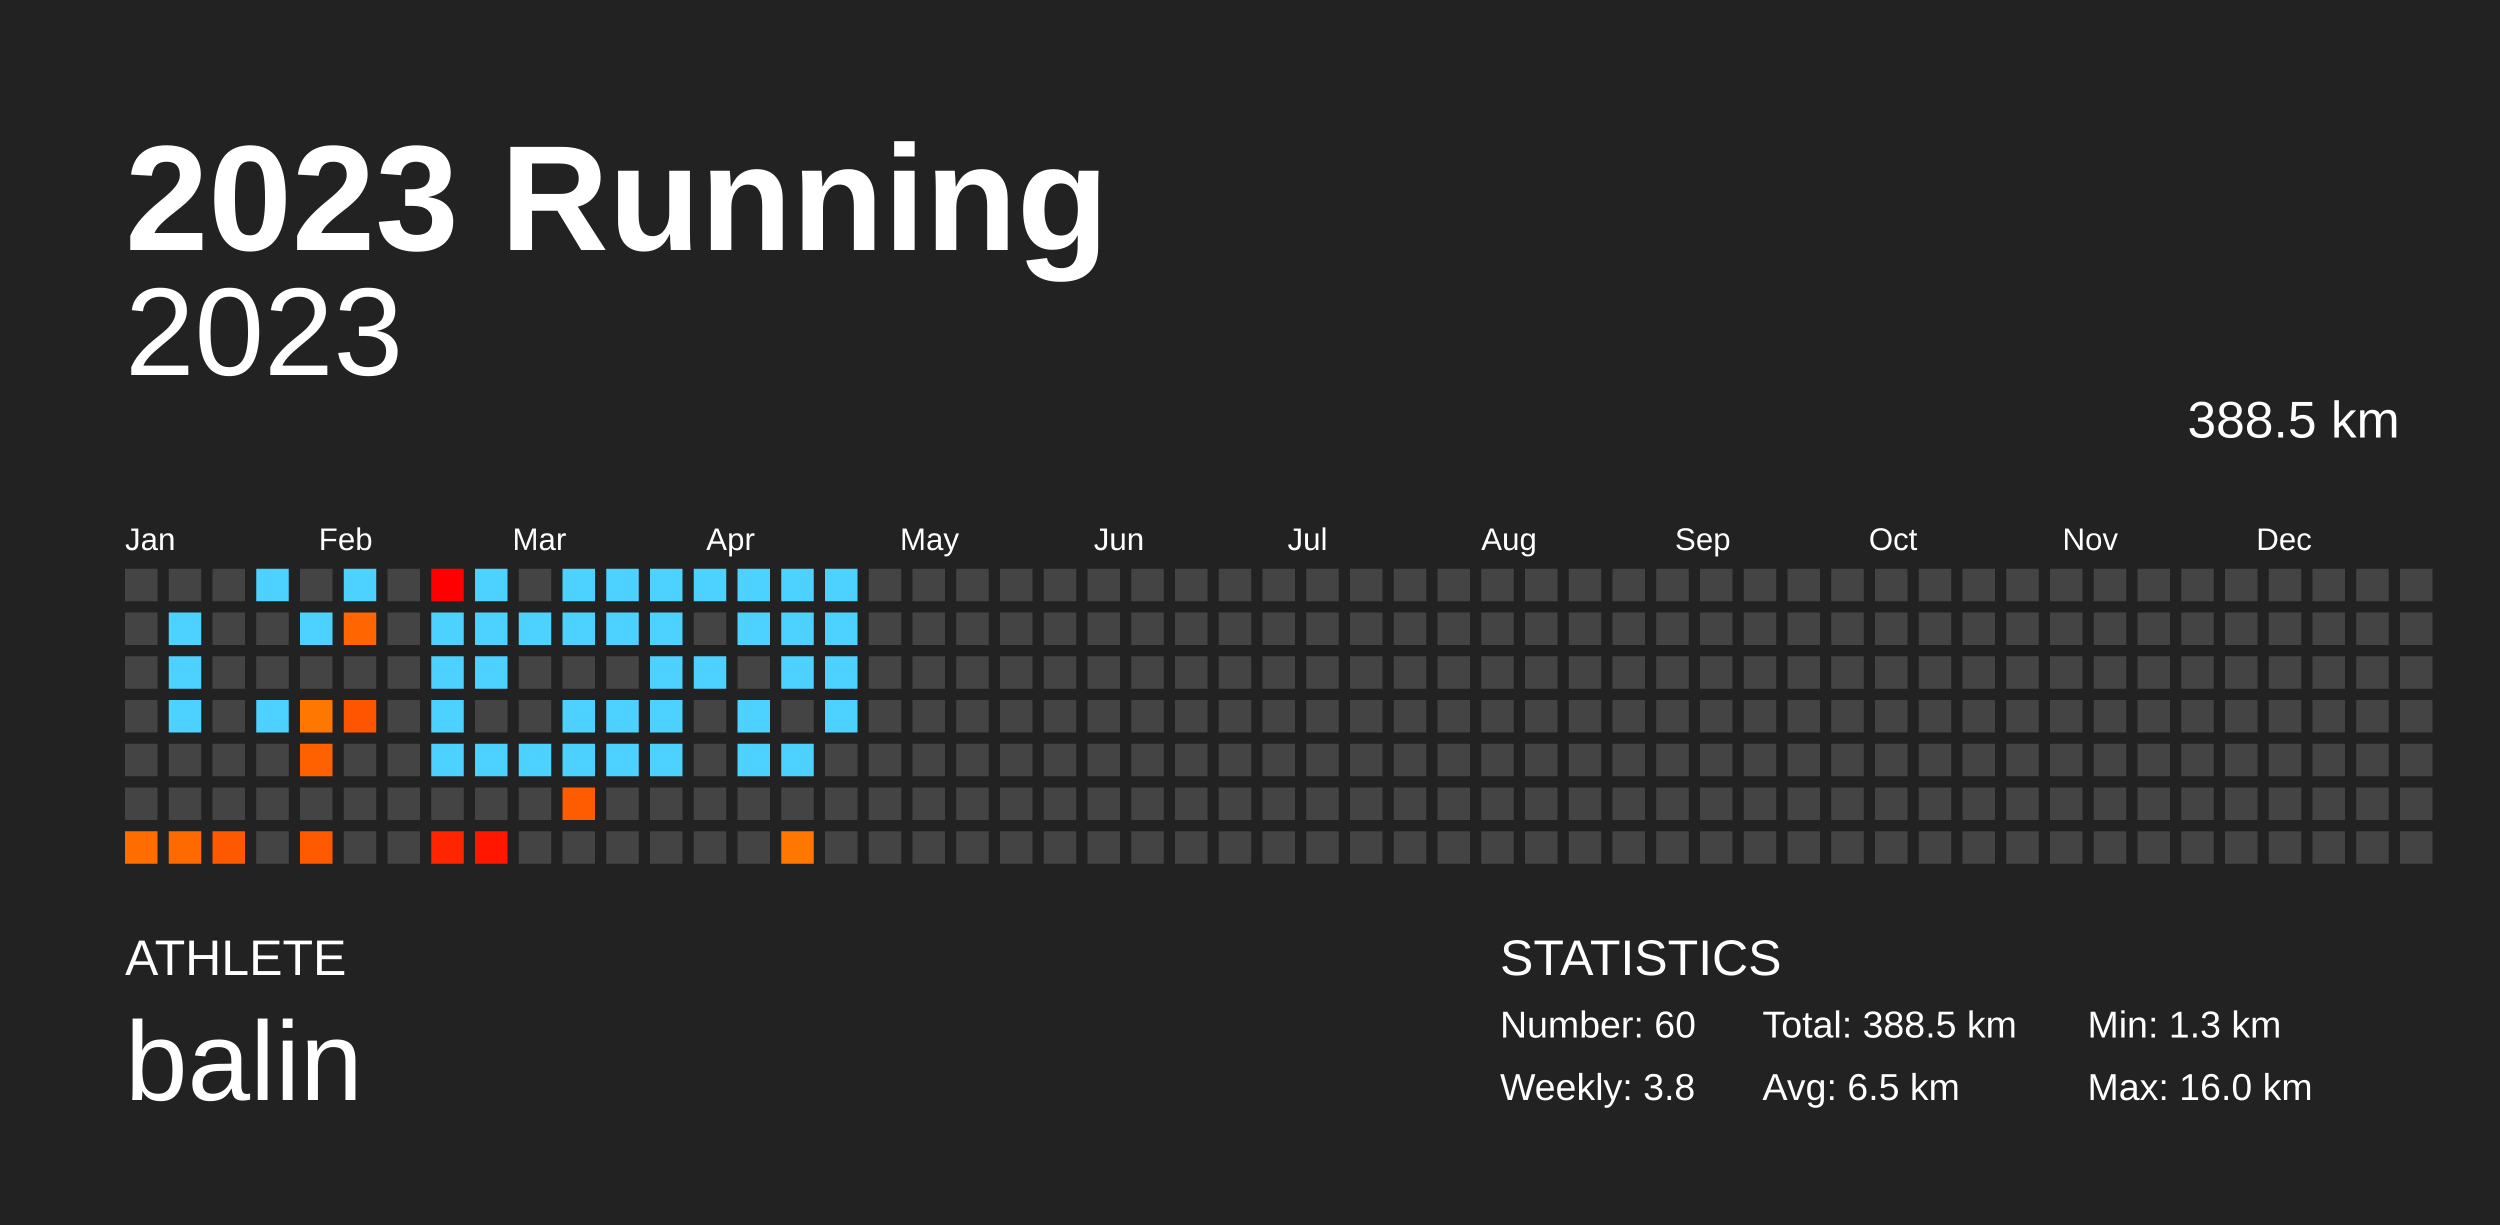
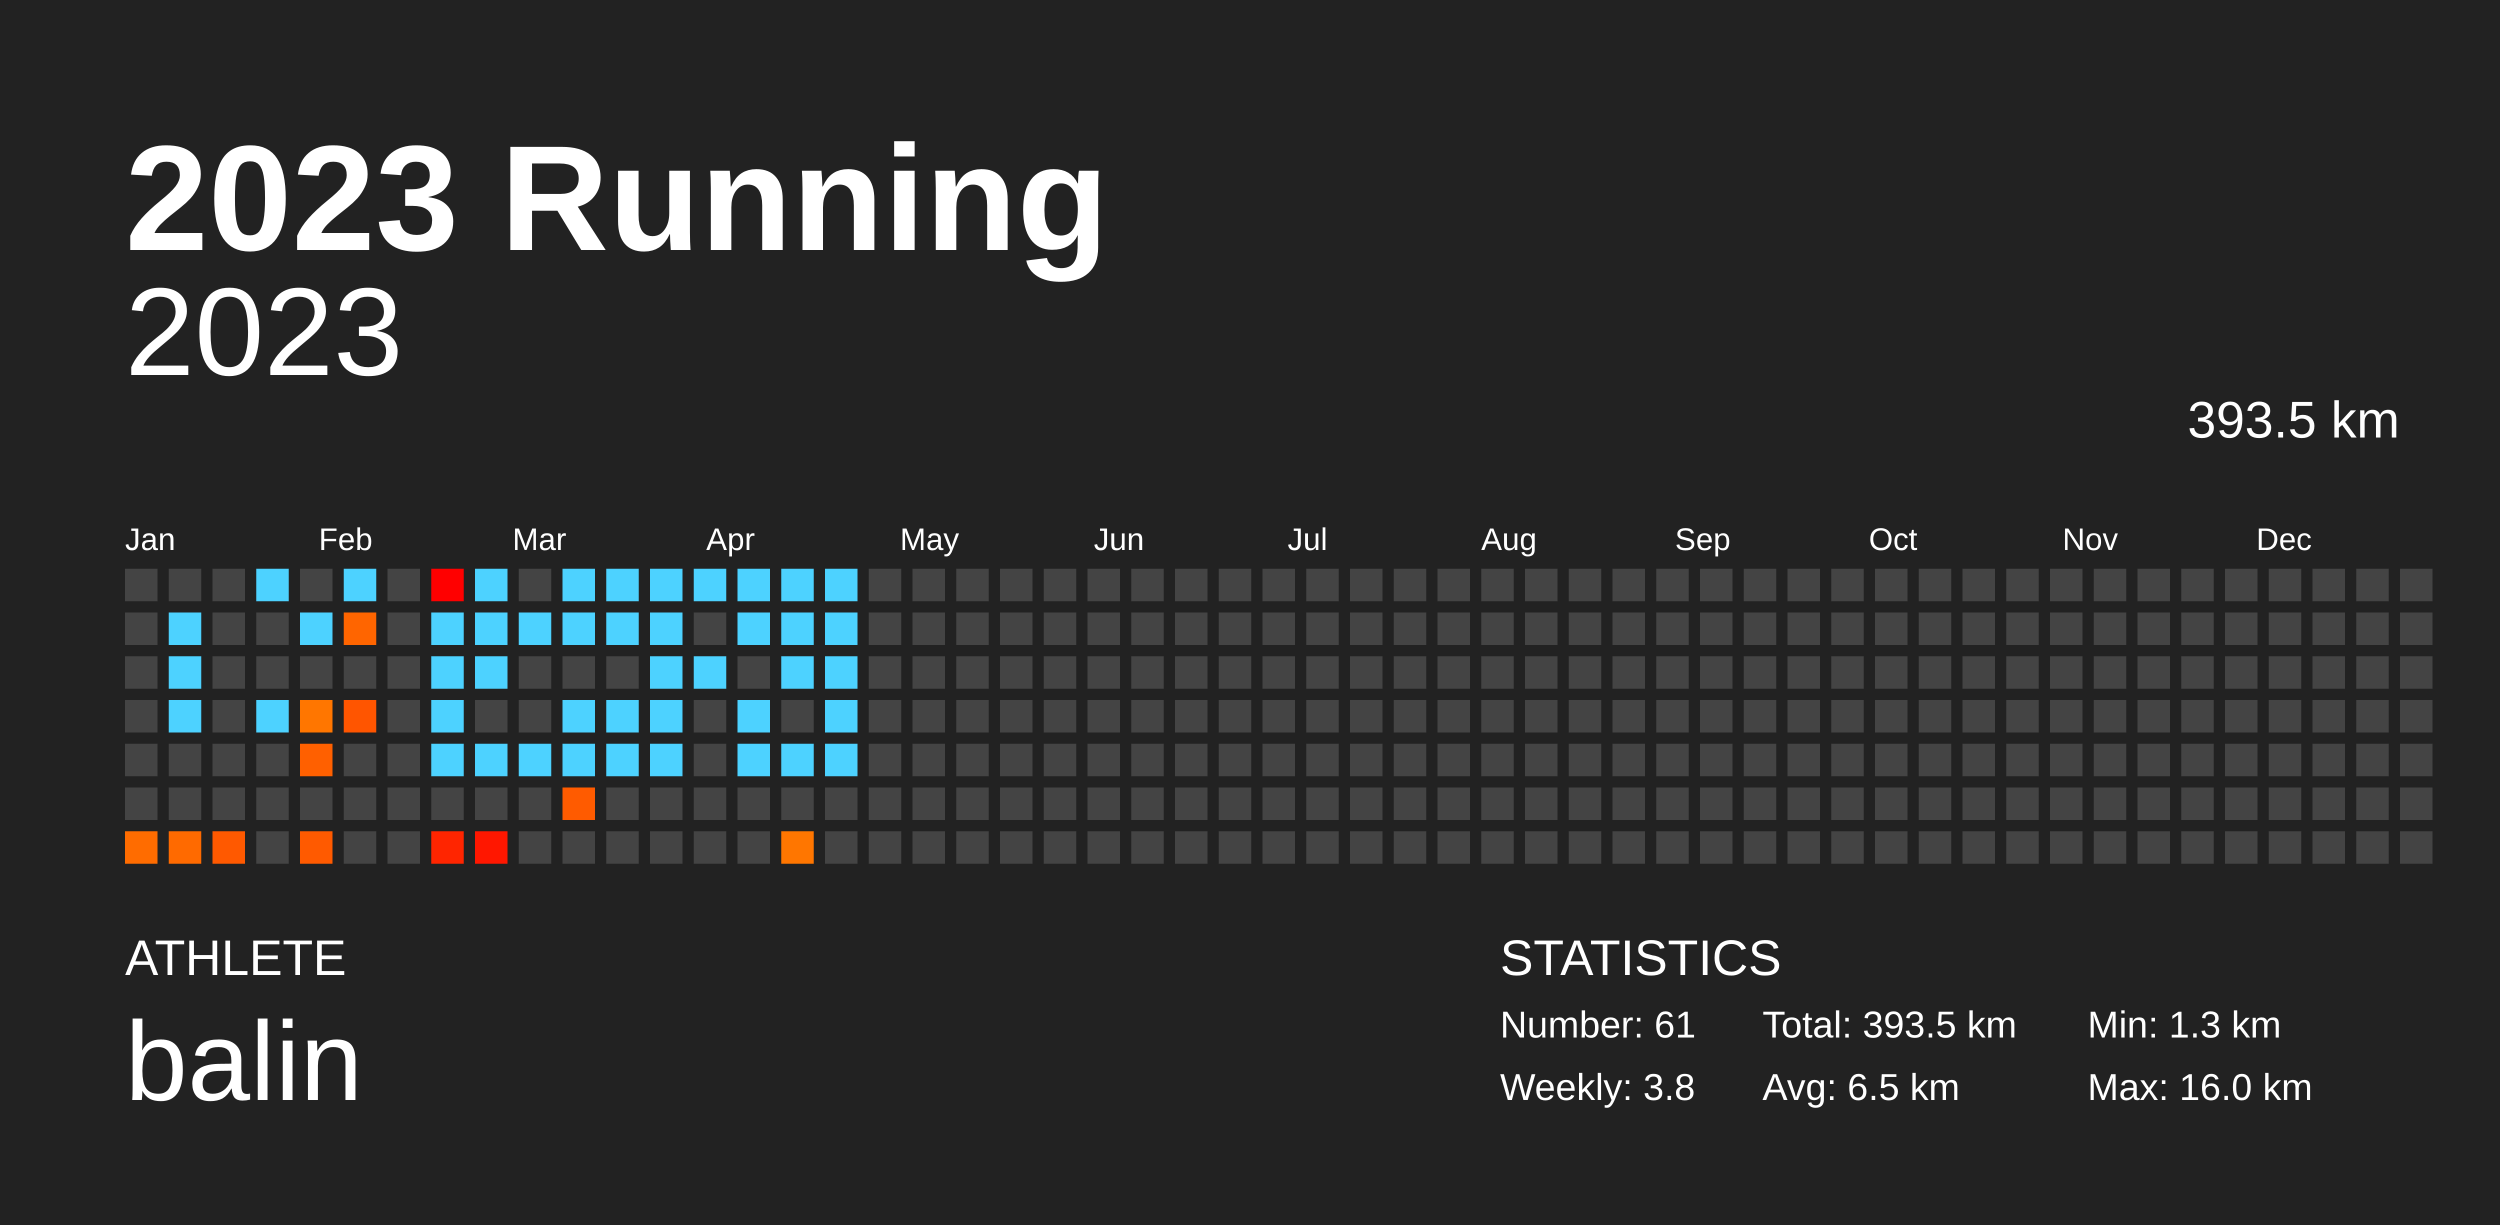
<svg xmlns="http://www.w3.org/2000/svg" baseProfile="full" height="98mm" version="1.1" viewBox="0,0,200,98" width="200mm">
  <defs />
  <rect fill="#222222" height="98" width="200" x="0" y="0" />
  <text fill="#FFFFFF" style="font-size:12px; font-family:Arial; font-weight:bold;" x="10" y="20">2023 Running</text>
  <text fill="#FFFFFF" style="font-size:4px; font-family:Arial" x="10" y="78">ATHLETE</text>
  <text fill="#FFFFFF" style="font-size:9px; font-family:Arial" x="10" y="88">balin</text>
  <text fill="#FFFFFF" style="font-size:4px; font-family:Arial" x="120" y="78">STATISTICS</text>
-   <text fill="#FFFFFF" style="font-size:3px; font-family:Arial" x="120" y="83">Number: 60</text>
+   <text fill="#FFFFFF" style="font-size:3px; font-family:Arial" x="120" y="83">Number: 61</text>
  <text fill="#FFFFFF" style="font-size:3px; font-family:Arial" x="120" y="88">Weekly: 3.8</text>
-   <text fill="#FFFFFF" style="font-size:3px; font-family:Arial" x="141" y="83">Total: 388.5 km</text>
+   <text fill="#FFFFFF" style="font-size:3px; font-family:Arial" x="141" y="83">Total: 393.5 km</text>
  <text fill="#FFFFFF" style="font-size:3px; font-family:Arial" x="141" y="88">Avg: 6.5 km</text>
  <text fill="#FFFFFF" style="font-size:3px; font-family:Arial" x="167" y="83">Min: 1.3 km</text>
  <text fill="#FFFFFF" style="font-size:3px; font-family:Arial" x="167" y="88">Max: 16.0 km</text>
  <text alignment-baseline="hanging" fill="#FFFFFF" style="font-size:10.0px; font-family:Arial;" x="10" y="30">2023</text>
-   <text alignment-baseline="hanging" fill="#FFFFFF" style="font-size:4.125px; font-family:Arial;" x="175" y="35">388.5 km</text>
+   <text alignment-baseline="hanging" fill="#FFFFFF" style="font-size:4.125px; font-family:Arial;" x="175" y="35">393.5 km</text>
  <text fill="#FFFFFF" style="font-size:2.5px; font-family:Arial" x="10.0" y="44">Jan</text>
  <text fill="#FFFFFF" style="font-size:2.5px; font-family:Arial" x="25.5" y="44">Feb</text>
  <text fill="#FFFFFF" style="font-size:2.5px; font-family:Arial" x="41.0" y="44">Mar</text>
  <text fill="#FFFFFF" style="font-size:2.5px; font-family:Arial" x="56.5" y="44">Apr</text>
  <text fill="#FFFFFF" style="font-size:2.5px; font-family:Arial" x="72.0" y="44">May</text>
  <text fill="#FFFFFF" style="font-size:2.5px; font-family:Arial" x="87.5" y="44">Jun</text>
  <text fill="#FFFFFF" style="font-size:2.5px; font-family:Arial" x="103.0" y="44">Jul</text>
  <text fill="#FFFFFF" style="font-size:2.5px; font-family:Arial" x="118.5" y="44">Aug</text>
  <text fill="#FFFFFF" style="font-size:2.5px; font-family:Arial" x="134.0" y="44">Sep</text>
  <text fill="#FFFFFF" style="font-size:2.5px; font-family:Arial" x="149.5" y="44">Oct</text>
  <text fill="#FFFFFF" style="font-size:2.5px; font-family:Arial" x="165.0" y="44">Nov</text>
  <text fill="#FFFFFF" style="font-size:2.5px; font-family:Arial" x="180.5" y="44">Dec</text>
  <rect fill="#444444" height="2.6" width="2.6" x="10.0" y="45.5" />
  <rect fill="#444444" height="2.6" width="2.6" x="10.0" y="49.0" />
  <rect fill="#444444" height="2.6" width="2.6" x="10.0" y="52.5" />
  <rect fill="#444444" height="2.6" width="2.6" x="10.0" y="56.0" />
  <rect fill="#444444" height="2.6" width="2.6" x="10.0" y="59.5" />
  <rect fill="#444444" height="2.6" width="2.6" x="10.0" y="63.0" />
  <rect fill="#ff6c00" height="2.6" width="2.6" x="10.0" y="66.5" />
  <rect fill="#444444" height="2.6" width="2.6" x="13.5" y="45.5" />
  <rect fill="#4dd2ff" height="2.6" width="2.6" x="13.5" y="49.0" />
  <rect fill="#4dd2ff" height="2.6" width="2.6" x="13.5" y="52.5" />
  <rect fill="#4dd2ff" height="2.6" width="2.6" x="13.5" y="56.0" />
  <rect fill="#444444" height="2.6" width="2.6" x="13.5" y="59.5" />
  <rect fill="#444444" height="2.6" width="2.6" x="13.5" y="63.0" />
  <rect fill="#ff6a00" height="2.6" width="2.6" x="13.5" y="66.5" />
  <rect fill="#444444" height="2.6" width="2.6" x="17.0" y="45.5" />
  <rect fill="#444444" height="2.6" width="2.6" x="17.0" y="49.0" />
  <rect fill="#444444" height="2.6" width="2.6" x="17.0" y="52.5" />
  <rect fill="#444444" height="2.6" width="2.6" x="17.0" y="56.0" />
  <rect fill="#444444" height="2.6" width="2.6" x="17.0" y="59.5" />
  <rect fill="#444444" height="2.6" width="2.6" x="17.0" y="63.0" />
  <rect fill="#ff5900" height="2.6" width="2.6" x="17.0" y="66.5" />
  <rect fill="#4dd2ff" height="2.6" width="2.6" x="20.5" y="45.5" />
  <rect fill="#444444" height="2.6" width="2.6" x="20.5" y="49.0" />
  <rect fill="#444444" height="2.6" width="2.6" x="20.5" y="52.5" />
  <rect fill="#4dd2ff" height="2.6" width="2.6" x="20.5" y="56.0" />
  <rect fill="#444444" height="2.6" width="2.6" x="20.5" y="59.5" />
  <rect fill="#444444" height="2.6" width="2.6" x="20.5" y="63.0" />
  <rect fill="#444444" height="2.6" width="2.6" x="20.5" y="66.5" />
  <rect fill="#444444" height="2.6" width="2.6" x="24.0" y="45.5" />
  <rect fill="#4dd2ff" height="2.6" width="2.6" x="24.0" y="49.0" />
  <rect fill="#444444" height="2.6" width="2.6" x="24.0" y="52.5" />
  <rect fill="#ff7600" height="2.6" width="2.6" x="24.0" y="56.0" />
  <rect fill="#ff6000" height="2.6" width="2.6" x="24.0" y="59.5" />
  <rect fill="#444444" height="2.6" width="2.6" x="24.0" y="63.0" />
  <rect fill="#ff5a00" height="2.6" width="2.6" x="24.0" y="66.5" />
  <rect fill="#4dd2ff" height="2.6" width="2.6" x="27.5" y="45.5" />
  <rect fill="#ff6500" height="2.6" width="2.6" x="27.5" y="49.0" />
  <rect fill="#444444" height="2.6" width="2.6" x="27.5" y="52.5" />
  <rect fill="#ff5500" height="2.6" width="2.6" x="27.5" y="56.0" />
  <rect fill="#444444" height="2.6" width="2.6" x="27.5" y="59.5" />
  <rect fill="#444444" height="2.6" width="2.6" x="27.5" y="63.0" />
  <rect fill="#444444" height="2.6" width="2.6" x="27.5" y="66.5" />
  <rect fill="#444444" height="2.6" width="2.6" x="31.0" y="45.5" />
  <rect fill="#444444" height="2.6" width="2.6" x="31.0" y="49.0" />
  <rect fill="#444444" height="2.6" width="2.6" x="31.0" y="52.5" />
  <rect fill="#444444" height="2.6" width="2.6" x="31.0" y="56.0" />
  <rect fill="#444444" height="2.6" width="2.6" x="31.0" y="59.5" />
  <rect fill="#444444" height="2.6" width="2.6" x="31.0" y="63.0" />
  <rect fill="#444444" height="2.6" width="2.6" x="31.0" y="66.5" />
  <rect fill="#ff0000" height="2.6" width="2.6" x="34.5" y="45.5" />
  <rect fill="#4dd2ff" height="2.6" width="2.6" x="34.5" y="49.0" />
  <rect fill="#4dd2ff" height="2.6" width="2.6" x="34.5" y="52.5" />
  <rect fill="#4dd2ff" height="2.6" width="2.6" x="34.5" y="56.0" />
  <rect fill="#4dd2ff" height="2.6" width="2.6" x="34.5" y="59.5" />
  <rect fill="#444444" height="2.6" width="2.6" x="34.5" y="63.0" />
  <rect fill="#ff2500" height="2.6" width="2.6" x="34.5" y="66.5" />
  <rect fill="#4dd2ff" height="2.6" width="2.6" x="38.0" y="45.5" />
  <rect fill="#4dd2ff" height="2.6" width="2.6" x="38.0" y="49.0" />
  <rect fill="#4dd2ff" height="2.6" width="2.6" x="38.0" y="52.5" />
  <rect fill="#444444" height="2.6" width="2.6" x="38.0" y="56.0" />
  <rect fill="#4dd2ff" height="2.6" width="2.6" x="38.0" y="59.5" />
  <rect fill="#444444" height="2.6" width="2.6" x="38.0" y="63.0" />
  <rect fill="#ff1700" height="2.6" width="2.6" x="38.0" y="66.5" />
  <rect fill="#444444" height="2.6" width="2.6" x="41.5" y="45.5" />
  <rect fill="#4dd2ff" height="2.6" width="2.6" x="41.5" y="49.0" />
  <rect fill="#444444" height="2.6" width="2.6" x="41.5" y="52.5" />
  <rect fill="#444444" height="2.6" width="2.6" x="41.5" y="56.0" />
  <rect fill="#4dd2ff" height="2.6" width="2.6" x="41.5" y="59.5" />
  <rect fill="#444444" height="2.6" width="2.6" x="41.5" y="63.0" />
  <rect fill="#444444" height="2.6" width="2.6" x="41.5" y="66.5" />
  <rect fill="#4dd2ff" height="2.6" width="2.6" x="45.0" y="45.5" />
  <rect fill="#4dd2ff" height="2.6" width="2.6" x="45.0" y="49.0" />
  <rect fill="#444444" height="2.6" width="2.6" x="45.0" y="52.5" />
  <rect fill="#4dd2ff" height="2.6" width="2.6" x="45.0" y="56.0" />
  <rect fill="#4dd2ff" height="2.6" width="2.6" x="45.0" y="59.5" />
  <rect fill="#ff5b00" height="2.6" width="2.6" x="45.0" y="63.0" />
  <rect fill="#444444" height="2.6" width="2.6" x="45.0" y="66.5" />
  <rect fill="#4dd2ff" height="2.6" width="2.6" x="48.5" y="45.5" />
  <rect fill="#4dd2ff" height="2.6" width="2.6" x="48.5" y="49.0" />
  <rect fill="#444444" height="2.6" width="2.6" x="48.5" y="52.5" />
  <rect fill="#4dd2ff" height="2.6" width="2.6" x="48.5" y="56.0" />
  <rect fill="#4dd2ff" height="2.6" width="2.6" x="48.5" y="59.5" />
  <rect fill="#444444" height="2.6" width="2.6" x="48.5" y="63.0" />
  <rect fill="#444444" height="2.6" width="2.6" x="48.5" y="66.5" />
  <rect fill="#4dd2ff" height="2.6" width="2.6" x="52.0" y="45.5" />
  <rect fill="#4dd2ff" height="2.6" width="2.6" x="52.0" y="49.0" />
  <rect fill="#4dd2ff" height="2.6" width="2.6" x="52.0" y="52.5" />
  <rect fill="#4dd2ff" height="2.6" width="2.6" x="52.0" y="56.0" />
  <rect fill="#4dd2ff" height="2.6" width="2.6" x="52.0" y="59.5" />
  <rect fill="#444444" height="2.6" width="2.6" x="52.0" y="63.0" />
  <rect fill="#444444" height="2.6" width="2.6" x="52.0" y="66.5" />
  <rect fill="#4dd2ff" height="2.6" width="2.6" x="55.5" y="45.5" />
  <rect fill="#444444" height="2.6" width="2.6" x="55.5" y="49.0" />
  <rect fill="#4dd2ff" height="2.6" width="2.6" x="55.5" y="52.5" />
  <rect fill="#444444" height="2.6" width="2.6" x="55.5" y="56.0" />
  <rect fill="#444444" height="2.6" width="2.6" x="55.5" y="59.5" />
  <rect fill="#444444" height="2.6" width="2.6" x="55.5" y="63.0" />
  <rect fill="#444444" height="2.6" width="2.6" x="55.5" y="66.5" />
  <rect fill="#4dd2ff" height="2.6" width="2.6" x="59.0" y="45.5" />
  <rect fill="#4dd2ff" height="2.6" width="2.6" x="59.0" y="49.0" />
  <rect fill="#444444" height="2.6" width="2.6" x="59.0" y="52.5" />
  <rect fill="#4dd2ff" height="2.6" width="2.6" x="59.0" y="56.0" />
  <rect fill="#4dd2ff" height="2.6" width="2.6" x="59.0" y="59.5" />
  <rect fill="#444444" height="2.6" width="2.6" x="59.0" y="63.0" />
  <rect fill="#444444" height="2.6" width="2.6" x="59.0" y="66.5" />
  <rect fill="#4dd2ff" height="2.6" width="2.6" x="62.5" y="45.5" />
  <rect fill="#4dd2ff" height="2.6" width="2.6" x="62.5" y="49.0" />
  <rect fill="#4dd2ff" height="2.6" width="2.6" x="62.5" y="52.5" />
  <rect fill="#444444" height="2.6" width="2.6" x="62.5" y="56.0" />
  <rect fill="#4dd2ff" height="2.6" width="2.6" x="62.5" y="59.5" />
  <rect fill="#444444" height="2.6" width="2.6" x="62.5" y="63.0" />
  <rect fill="#ff7600" height="2.6" width="2.6" x="62.5" y="66.5" />
  <rect fill="#4dd2ff" height="2.6" width="2.6" x="66.0" y="45.5" />
  <rect fill="#4dd2ff" height="2.6" width="2.6" x="66.0" y="49.0" />
  <rect fill="#4dd2ff" height="2.6" width="2.6" x="66.0" y="52.5" />
  <rect fill="#4dd2ff" height="2.6" width="2.6" x="66.0" y="56.0" />
-   <rect fill="#444444" height="2.6" width="2.6" x="66.0" y="59.5" />
+   <rect fill="#4dd2ff" height="2.6" width="2.6" x="66.0" y="59.5" />
  <rect fill="#444444" height="2.6" width="2.6" x="66.0" y="63.0" />
  <rect fill="#444444" height="2.6" width="2.6" x="66.0" y="66.5" />
  <rect fill="#444444" height="2.6" width="2.6" x="69.5" y="45.5" />
  <rect fill="#444444" height="2.6" width="2.6" x="69.5" y="49.0" />
  <rect fill="#444444" height="2.6" width="2.6" x="69.5" y="52.5" />
  <rect fill="#444444" height="2.6" width="2.6" x="69.5" y="56.0" />
  <rect fill="#444444" height="2.6" width="2.6" x="69.5" y="59.5" />
  <rect fill="#444444" height="2.6" width="2.6" x="69.5" y="63.0" />
  <rect fill="#444444" height="2.6" width="2.6" x="69.5" y="66.5" />
  <rect fill="#444444" height="2.6" width="2.6" x="73.0" y="45.5" />
  <rect fill="#444444" height="2.6" width="2.6" x="73.0" y="49.0" />
  <rect fill="#444444" height="2.6" width="2.6" x="73.0" y="52.5" />
  <rect fill="#444444" height="2.6" width="2.6" x="73.0" y="56.0" />
  <rect fill="#444444" height="2.6" width="2.6" x="73.0" y="59.5" />
  <rect fill="#444444" height="2.6" width="2.6" x="73.0" y="63.0" />
  <rect fill="#444444" height="2.6" width="2.6" x="73.0" y="66.5" />
  <rect fill="#444444" height="2.6" width="2.6" x="76.5" y="45.5" />
  <rect fill="#444444" height="2.6" width="2.6" x="76.5" y="49.0" />
  <rect fill="#444444" height="2.6" width="2.6" x="76.5" y="52.5" />
  <rect fill="#444444" height="2.6" width="2.6" x="76.5" y="56.0" />
  <rect fill="#444444" height="2.6" width="2.6" x="76.5" y="59.5" />
  <rect fill="#444444" height="2.6" width="2.6" x="76.5" y="63.0" />
  <rect fill="#444444" height="2.6" width="2.6" x="76.5" y="66.5" />
  <rect fill="#444444" height="2.6" width="2.6" x="80.0" y="45.5" />
  <rect fill="#444444" height="2.6" width="2.6" x="80.0" y="49.0" />
  <rect fill="#444444" height="2.6" width="2.6" x="80.0" y="52.5" />
  <rect fill="#444444" height="2.6" width="2.6" x="80.0" y="56.0" />
  <rect fill="#444444" height="2.6" width="2.6" x="80.0" y="59.5" />
  <rect fill="#444444" height="2.6" width="2.6" x="80.0" y="63.0" />
  <rect fill="#444444" height="2.6" width="2.6" x="80.0" y="66.5" />
  <rect fill="#444444" height="2.6" width="2.6" x="83.5" y="45.5" />
  <rect fill="#444444" height="2.6" width="2.6" x="83.5" y="49.0" />
  <rect fill="#444444" height="2.6" width="2.6" x="83.5" y="52.5" />
  <rect fill="#444444" height="2.6" width="2.6" x="83.5" y="56.0" />
  <rect fill="#444444" height="2.6" width="2.6" x="83.5" y="59.5" />
  <rect fill="#444444" height="2.6" width="2.6" x="83.5" y="63.0" />
  <rect fill="#444444" height="2.6" width="2.6" x="83.5" y="66.5" />
  <rect fill="#444444" height="2.6" width="2.6" x="87.0" y="45.5" />
  <rect fill="#444444" height="2.6" width="2.6" x="87.0" y="49.0" />
  <rect fill="#444444" height="2.6" width="2.6" x="87.0" y="52.5" />
  <rect fill="#444444" height="2.6" width="2.6" x="87.0" y="56.0" />
  <rect fill="#444444" height="2.6" width="2.6" x="87.0" y="59.5" />
  <rect fill="#444444" height="2.6" width="2.6" x="87.0" y="63.0" />
  <rect fill="#444444" height="2.6" width="2.6" x="87.0" y="66.5" />
  <rect fill="#444444" height="2.6" width="2.6" x="90.5" y="45.5" />
  <rect fill="#444444" height="2.6" width="2.6" x="90.5" y="49.0" />
  <rect fill="#444444" height="2.6" width="2.6" x="90.5" y="52.5" />
  <rect fill="#444444" height="2.6" width="2.6" x="90.5" y="56.0" />
  <rect fill="#444444" height="2.6" width="2.6" x="90.5" y="59.5" />
  <rect fill="#444444" height="2.6" width="2.6" x="90.5" y="63.0" />
  <rect fill="#444444" height="2.6" width="2.6" x="90.5" y="66.5" />
  <rect fill="#444444" height="2.6" width="2.6" x="94.0" y="45.5" />
  <rect fill="#444444" height="2.6" width="2.6" x="94.0" y="49.0" />
  <rect fill="#444444" height="2.6" width="2.6" x="94.0" y="52.5" />
  <rect fill="#444444" height="2.6" width="2.6" x="94.0" y="56.0" />
  <rect fill="#444444" height="2.6" width="2.6" x="94.0" y="59.5" />
  <rect fill="#444444" height="2.6" width="2.6" x="94.0" y="63.0" />
  <rect fill="#444444" height="2.6" width="2.6" x="94.0" y="66.5" />
  <rect fill="#444444" height="2.6" width="2.6" x="97.5" y="45.5" />
  <rect fill="#444444" height="2.6" width="2.6" x="97.5" y="49.0" />
  <rect fill="#444444" height="2.6" width="2.6" x="97.5" y="52.5" />
  <rect fill="#444444" height="2.6" width="2.6" x="97.5" y="56.0" />
  <rect fill="#444444" height="2.6" width="2.6" x="97.5" y="59.5" />
  <rect fill="#444444" height="2.6" width="2.6" x="97.5" y="63.0" />
  <rect fill="#444444" height="2.6" width="2.6" x="97.5" y="66.5" />
  <rect fill="#444444" height="2.6" width="2.6" x="101.0" y="45.5" />
  <rect fill="#444444" height="2.6" width="2.6" x="101.0" y="49.0" />
  <rect fill="#444444" height="2.6" width="2.6" x="101.0" y="52.5" />
  <rect fill="#444444" height="2.6" width="2.6" x="101.0" y="56.0" />
  <rect fill="#444444" height="2.6" width="2.6" x="101.0" y="59.5" />
  <rect fill="#444444" height="2.6" width="2.6" x="101.0" y="63.0" />
  <rect fill="#444444" height="2.6" width="2.6" x="101.0" y="66.5" />
  <rect fill="#444444" height="2.6" width="2.6" x="104.5" y="45.5" />
  <rect fill="#444444" height="2.6" width="2.6" x="104.5" y="49.0" />
  <rect fill="#444444" height="2.6" width="2.6" x="104.5" y="52.5" />
  <rect fill="#444444" height="2.6" width="2.6" x="104.5" y="56.0" />
  <rect fill="#444444" height="2.6" width="2.6" x="104.5" y="59.5" />
  <rect fill="#444444" height="2.6" width="2.6" x="104.5" y="63.0" />
  <rect fill="#444444" height="2.6" width="2.6" x="104.5" y="66.5" />
  <rect fill="#444444" height="2.6" width="2.6" x="108.0" y="45.5" />
  <rect fill="#444444" height="2.6" width="2.6" x="108.0" y="49.0" />
  <rect fill="#444444" height="2.6" width="2.6" x="108.0" y="52.5" />
  <rect fill="#444444" height="2.6" width="2.6" x="108.0" y="56.0" />
  <rect fill="#444444" height="2.6" width="2.6" x="108.0" y="59.5" />
  <rect fill="#444444" height="2.6" width="2.6" x="108.0" y="63.0" />
  <rect fill="#444444" height="2.6" width="2.6" x="108.0" y="66.5" />
  <rect fill="#444444" height="2.6" width="2.6" x="111.5" y="45.5" />
  <rect fill="#444444" height="2.6" width="2.6" x="111.5" y="49.0" />
  <rect fill="#444444" height="2.6" width="2.6" x="111.5" y="52.5" />
  <rect fill="#444444" height="2.6" width="2.6" x="111.5" y="56.0" />
  <rect fill="#444444" height="2.6" width="2.6" x="111.5" y="59.5" />
  <rect fill="#444444" height="2.6" width="2.6" x="111.5" y="63.0" />
  <rect fill="#444444" height="2.6" width="2.6" x="111.5" y="66.5" />
  <rect fill="#444444" height="2.6" width="2.6" x="115.0" y="45.5" />
  <rect fill="#444444" height="2.6" width="2.6" x="115.0" y="49.0" />
  <rect fill="#444444" height="2.6" width="2.6" x="115.0" y="52.5" />
  <rect fill="#444444" height="2.6" width="2.6" x="115.0" y="56.0" />
  <rect fill="#444444" height="2.6" width="2.6" x="115.0" y="59.5" />
  <rect fill="#444444" height="2.6" width="2.6" x="115.0" y="63.0" />
  <rect fill="#444444" height="2.6" width="2.6" x="115.0" y="66.5" />
  <rect fill="#444444" height="2.6" width="2.6" x="118.5" y="45.5" />
  <rect fill="#444444" height="2.6" width="2.6" x="118.5" y="49.0" />
  <rect fill="#444444" height="2.6" width="2.6" x="118.5" y="52.5" />
  <rect fill="#444444" height="2.6" width="2.6" x="118.5" y="56.0" />
  <rect fill="#444444" height="2.6" width="2.6" x="118.5" y="59.5" />
  <rect fill="#444444" height="2.6" width="2.6" x="118.5" y="63.0" />
  <rect fill="#444444" height="2.6" width="2.6" x="118.5" y="66.5" />
  <rect fill="#444444" height="2.6" width="2.6" x="122.0" y="45.5" />
  <rect fill="#444444" height="2.6" width="2.6" x="122.0" y="49.0" />
  <rect fill="#444444" height="2.6" width="2.6" x="122.0" y="52.5" />
  <rect fill="#444444" height="2.6" width="2.6" x="122.0" y="56.0" />
  <rect fill="#444444" height="2.6" width="2.6" x="122.0" y="59.5" />
  <rect fill="#444444" height="2.6" width="2.6" x="122.0" y="63.0" />
  <rect fill="#444444" height="2.6" width="2.6" x="122.0" y="66.5" />
  <rect fill="#444444" height="2.6" width="2.6" x="125.5" y="45.5" />
  <rect fill="#444444" height="2.6" width="2.6" x="125.5" y="49.0" />
  <rect fill="#444444" height="2.6" width="2.6" x="125.5" y="52.5" />
  <rect fill="#444444" height="2.6" width="2.6" x="125.5" y="56.0" />
  <rect fill="#444444" height="2.6" width="2.6" x="125.5" y="59.5" />
  <rect fill="#444444" height="2.6" width="2.6" x="125.5" y="63.0" />
  <rect fill="#444444" height="2.6" width="2.6" x="125.5" y="66.5" />
  <rect fill="#444444" height="2.6" width="2.6" x="129.0" y="45.5" />
  <rect fill="#444444" height="2.6" width="2.6" x="129.0" y="49.0" />
  <rect fill="#444444" height="2.6" width="2.6" x="129.0" y="52.5" />
  <rect fill="#444444" height="2.6" width="2.6" x="129.0" y="56.0" />
  <rect fill="#444444" height="2.6" width="2.6" x="129.0" y="59.5" />
  <rect fill="#444444" height="2.6" width="2.6" x="129.0" y="63.0" />
  <rect fill="#444444" height="2.6" width="2.6" x="129.0" y="66.5" />
  <rect fill="#444444" height="2.6" width="2.6" x="132.5" y="45.5" />
  <rect fill="#444444" height="2.6" width="2.6" x="132.5" y="49.0" />
  <rect fill="#444444" height="2.6" width="2.6" x="132.5" y="52.5" />
  <rect fill="#444444" height="2.6" width="2.6" x="132.5" y="56.0" />
  <rect fill="#444444" height="2.6" width="2.6" x="132.5" y="59.5" />
  <rect fill="#444444" height="2.6" width="2.6" x="132.5" y="63.0" />
  <rect fill="#444444" height="2.6" width="2.6" x="132.5" y="66.5" />
  <rect fill="#444444" height="2.6" width="2.6" x="136.0" y="45.5" />
  <rect fill="#444444" height="2.6" width="2.6" x="136.0" y="49.0" />
  <rect fill="#444444" height="2.6" width="2.6" x="136.0" y="52.5" />
  <rect fill="#444444" height="2.6" width="2.6" x="136.0" y="56.0" />
  <rect fill="#444444" height="2.6" width="2.6" x="136.0" y="59.5" />
  <rect fill="#444444" height="2.6" width="2.6" x="136.0" y="63.0" />
  <rect fill="#444444" height="2.6" width="2.6" x="136.0" y="66.5" />
  <rect fill="#444444" height="2.6" width="2.6" x="139.5" y="45.5" />
  <rect fill="#444444" height="2.6" width="2.6" x="139.5" y="49.0" />
  <rect fill="#444444" height="2.6" width="2.6" x="139.5" y="52.5" />
  <rect fill="#444444" height="2.6" width="2.6" x="139.5" y="56.0" />
  <rect fill="#444444" height="2.6" width="2.6" x="139.5" y="59.5" />
  <rect fill="#444444" height="2.6" width="2.6" x="139.5" y="63.0" />
  <rect fill="#444444" height="2.6" width="2.6" x="139.5" y="66.5" />
  <rect fill="#444444" height="2.6" width="2.6" x="143.0" y="45.5" />
  <rect fill="#444444" height="2.6" width="2.6" x="143.0" y="49.0" />
  <rect fill="#444444" height="2.6" width="2.6" x="143.0" y="52.5" />
  <rect fill="#444444" height="2.6" width="2.6" x="143.0" y="56.0" />
  <rect fill="#444444" height="2.6" width="2.6" x="143.0" y="59.5" />
  <rect fill="#444444" height="2.6" width="2.6" x="143.0" y="63.0" />
  <rect fill="#444444" height="2.6" width="2.6" x="143.0" y="66.5" />
  <rect fill="#444444" height="2.6" width="2.6" x="146.5" y="45.5" />
  <rect fill="#444444" height="2.6" width="2.6" x="146.5" y="49.0" />
  <rect fill="#444444" height="2.6" width="2.6" x="146.5" y="52.5" />
  <rect fill="#444444" height="2.6" width="2.6" x="146.5" y="56.0" />
  <rect fill="#444444" height="2.6" width="2.6" x="146.5" y="59.5" />
  <rect fill="#444444" height="2.6" width="2.6" x="146.5" y="63.0" />
  <rect fill="#444444" height="2.6" width="2.6" x="146.5" y="66.5" />
  <rect fill="#444444" height="2.6" width="2.6" x="150.0" y="45.5" />
  <rect fill="#444444" height="2.6" width="2.6" x="150.0" y="49.0" />
  <rect fill="#444444" height="2.6" width="2.6" x="150.0" y="52.5" />
  <rect fill="#444444" height="2.6" width="2.6" x="150.0" y="56.0" />
  <rect fill="#444444" height="2.6" width="2.6" x="150.0" y="59.5" />
  <rect fill="#444444" height="2.6" width="2.6" x="150.0" y="63.0" />
  <rect fill="#444444" height="2.6" width="2.6" x="150.0" y="66.5" />
  <rect fill="#444444" height="2.6" width="2.6" x="153.5" y="45.5" />
  <rect fill="#444444" height="2.6" width="2.6" x="153.5" y="49.0" />
  <rect fill="#444444" height="2.6" width="2.6" x="153.5" y="52.5" />
  <rect fill="#444444" height="2.6" width="2.6" x="153.5" y="56.0" />
  <rect fill="#444444" height="2.6" width="2.6" x="153.5" y="59.5" />
  <rect fill="#444444" height="2.6" width="2.6" x="153.5" y="63.0" />
  <rect fill="#444444" height="2.6" width="2.6" x="153.5" y="66.5" />
  <rect fill="#444444" height="2.6" width="2.6" x="157.0" y="45.5" />
  <rect fill="#444444" height="2.6" width="2.6" x="157.0" y="49.0" />
  <rect fill="#444444" height="2.6" width="2.6" x="157.0" y="52.5" />
  <rect fill="#444444" height="2.6" width="2.6" x="157.0" y="56.0" />
  <rect fill="#444444" height="2.6" width="2.6" x="157.0" y="59.5" />
  <rect fill="#444444" height="2.6" width="2.6" x="157.0" y="63.0" />
  <rect fill="#444444" height="2.6" width="2.6" x="157.0" y="66.5" />
  <rect fill="#444444" height="2.6" width="2.6" x="160.5" y="45.5" />
  <rect fill="#444444" height="2.6" width="2.6" x="160.5" y="49.0" />
  <rect fill="#444444" height="2.6" width="2.6" x="160.5" y="52.5" />
  <rect fill="#444444" height="2.6" width="2.6" x="160.5" y="56.0" />
  <rect fill="#444444" height="2.6" width="2.6" x="160.5" y="59.5" />
  <rect fill="#444444" height="2.6" width="2.6" x="160.5" y="63.0" />
  <rect fill="#444444" height="2.6" width="2.6" x="160.5" y="66.5" />
  <rect fill="#444444" height="2.6" width="2.6" x="164.0" y="45.5" />
  <rect fill="#444444" height="2.6" width="2.6" x="164.0" y="49.0" />
  <rect fill="#444444" height="2.6" width="2.6" x="164.0" y="52.5" />
  <rect fill="#444444" height="2.6" width="2.6" x="164.0" y="56.0" />
  <rect fill="#444444" height="2.6" width="2.6" x="164.0" y="59.5" />
  <rect fill="#444444" height="2.6" width="2.6" x="164.0" y="63.0" />
  <rect fill="#444444" height="2.6" width="2.6" x="164.0" y="66.5" />
  <rect fill="#444444" height="2.6" width="2.6" x="167.5" y="45.5" />
  <rect fill="#444444" height="2.6" width="2.6" x="167.5" y="49.0" />
  <rect fill="#444444" height="2.6" width="2.6" x="167.5" y="52.5" />
  <rect fill="#444444" height="2.6" width="2.6" x="167.5" y="56.0" />
  <rect fill="#444444" height="2.6" width="2.6" x="167.5" y="59.5" />
  <rect fill="#444444" height="2.6" width="2.6" x="167.5" y="63.0" />
  <rect fill="#444444" height="2.6" width="2.6" x="167.5" y="66.5" />
  <rect fill="#444444" height="2.6" width="2.6" x="171.0" y="45.5" />
  <rect fill="#444444" height="2.6" width="2.6" x="171.0" y="49.0" />
  <rect fill="#444444" height="2.6" width="2.6" x="171.0" y="52.5" />
  <rect fill="#444444" height="2.6" width="2.6" x="171.0" y="56.0" />
  <rect fill="#444444" height="2.6" width="2.6" x="171.0" y="59.5" />
  <rect fill="#444444" height="2.6" width="2.6" x="171.0" y="63.0" />
  <rect fill="#444444" height="2.6" width="2.6" x="171.0" y="66.5" />
  <rect fill="#444444" height="2.6" width="2.6" x="174.5" y="45.5" />
  <rect fill="#444444" height="2.6" width="2.6" x="174.5" y="49.0" />
  <rect fill="#444444" height="2.6" width="2.6" x="174.5" y="52.5" />
  <rect fill="#444444" height="2.6" width="2.6" x="174.5" y="56.0" />
  <rect fill="#444444" height="2.6" width="2.6" x="174.5" y="59.5" />
  <rect fill="#444444" height="2.6" width="2.6" x="174.5" y="63.0" />
  <rect fill="#444444" height="2.6" width="2.6" x="174.5" y="66.5" />
  <rect fill="#444444" height="2.6" width="2.6" x="178.0" y="45.5" />
  <rect fill="#444444" height="2.6" width="2.6" x="178.0" y="49.0" />
  <rect fill="#444444" height="2.6" width="2.6" x="178.0" y="52.5" />
  <rect fill="#444444" height="2.6" width="2.6" x="178.0" y="56.0" />
  <rect fill="#444444" height="2.6" width="2.6" x="178.0" y="59.5" />
  <rect fill="#444444" height="2.6" width="2.6" x="178.0" y="63.0" />
  <rect fill="#444444" height="2.6" width="2.6" x="178.0" y="66.5" />
  <rect fill="#444444" height="2.6" width="2.6" x="181.5" y="45.5" />
  <rect fill="#444444" height="2.6" width="2.6" x="181.5" y="49.0" />
  <rect fill="#444444" height="2.6" width="2.6" x="181.5" y="52.5" />
  <rect fill="#444444" height="2.6" width="2.6" x="181.5" y="56.0" />
  <rect fill="#444444" height="2.6" width="2.6" x="181.5" y="59.5" />
  <rect fill="#444444" height="2.6" width="2.6" x="181.5" y="63.0" />
  <rect fill="#444444" height="2.6" width="2.6" x="181.5" y="66.5" />
  <rect fill="#444444" height="2.6" width="2.6" x="185.0" y="45.5" />
  <rect fill="#444444" height="2.6" width="2.6" x="185.0" y="49.0" />
  <rect fill="#444444" height="2.6" width="2.6" x="185.0" y="52.5" />
  <rect fill="#444444" height="2.6" width="2.6" x="185.0" y="56.0" />
  <rect fill="#444444" height="2.6" width="2.6" x="185.0" y="59.5" />
  <rect fill="#444444" height="2.6" width="2.6" x="185.0" y="63.0" />
  <rect fill="#444444" height="2.6" width="2.6" x="185.0" y="66.5" />
  <rect fill="#444444" height="2.6" width="2.6" x="188.5" y="45.5" />
  <rect fill="#444444" height="2.6" width="2.6" x="188.5" y="49.0" />
  <rect fill="#444444" height="2.6" width="2.6" x="188.5" y="52.5" />
  <rect fill="#444444" height="2.6" width="2.6" x="188.5" y="56.0" />
  <rect fill="#444444" height="2.6" width="2.6" x="188.5" y="59.5" />
  <rect fill="#444444" height="2.6" width="2.6" x="188.5" y="63.0" />
  <rect fill="#444444" height="2.6" width="2.6" x="188.5" y="66.5" />
  <rect fill="#444444" height="2.6" width="2.6" x="192.0" y="45.5" />
  <rect fill="#444444" height="2.6" width="2.6" x="192.0" y="49.0" />
  <rect fill="#444444" height="2.6" width="2.6" x="192.0" y="52.5" />
  <rect fill="#444444" height="2.6" width="2.6" x="192.0" y="56.0" />
  <rect fill="#444444" height="2.6" width="2.6" x="192.0" y="59.5" />
  <rect fill="#444444" height="2.6" width="2.6" x="192.0" y="63.0" />
  <rect fill="#444444" height="2.6" width="2.6" x="192.0" y="66.5" />
</svg>
